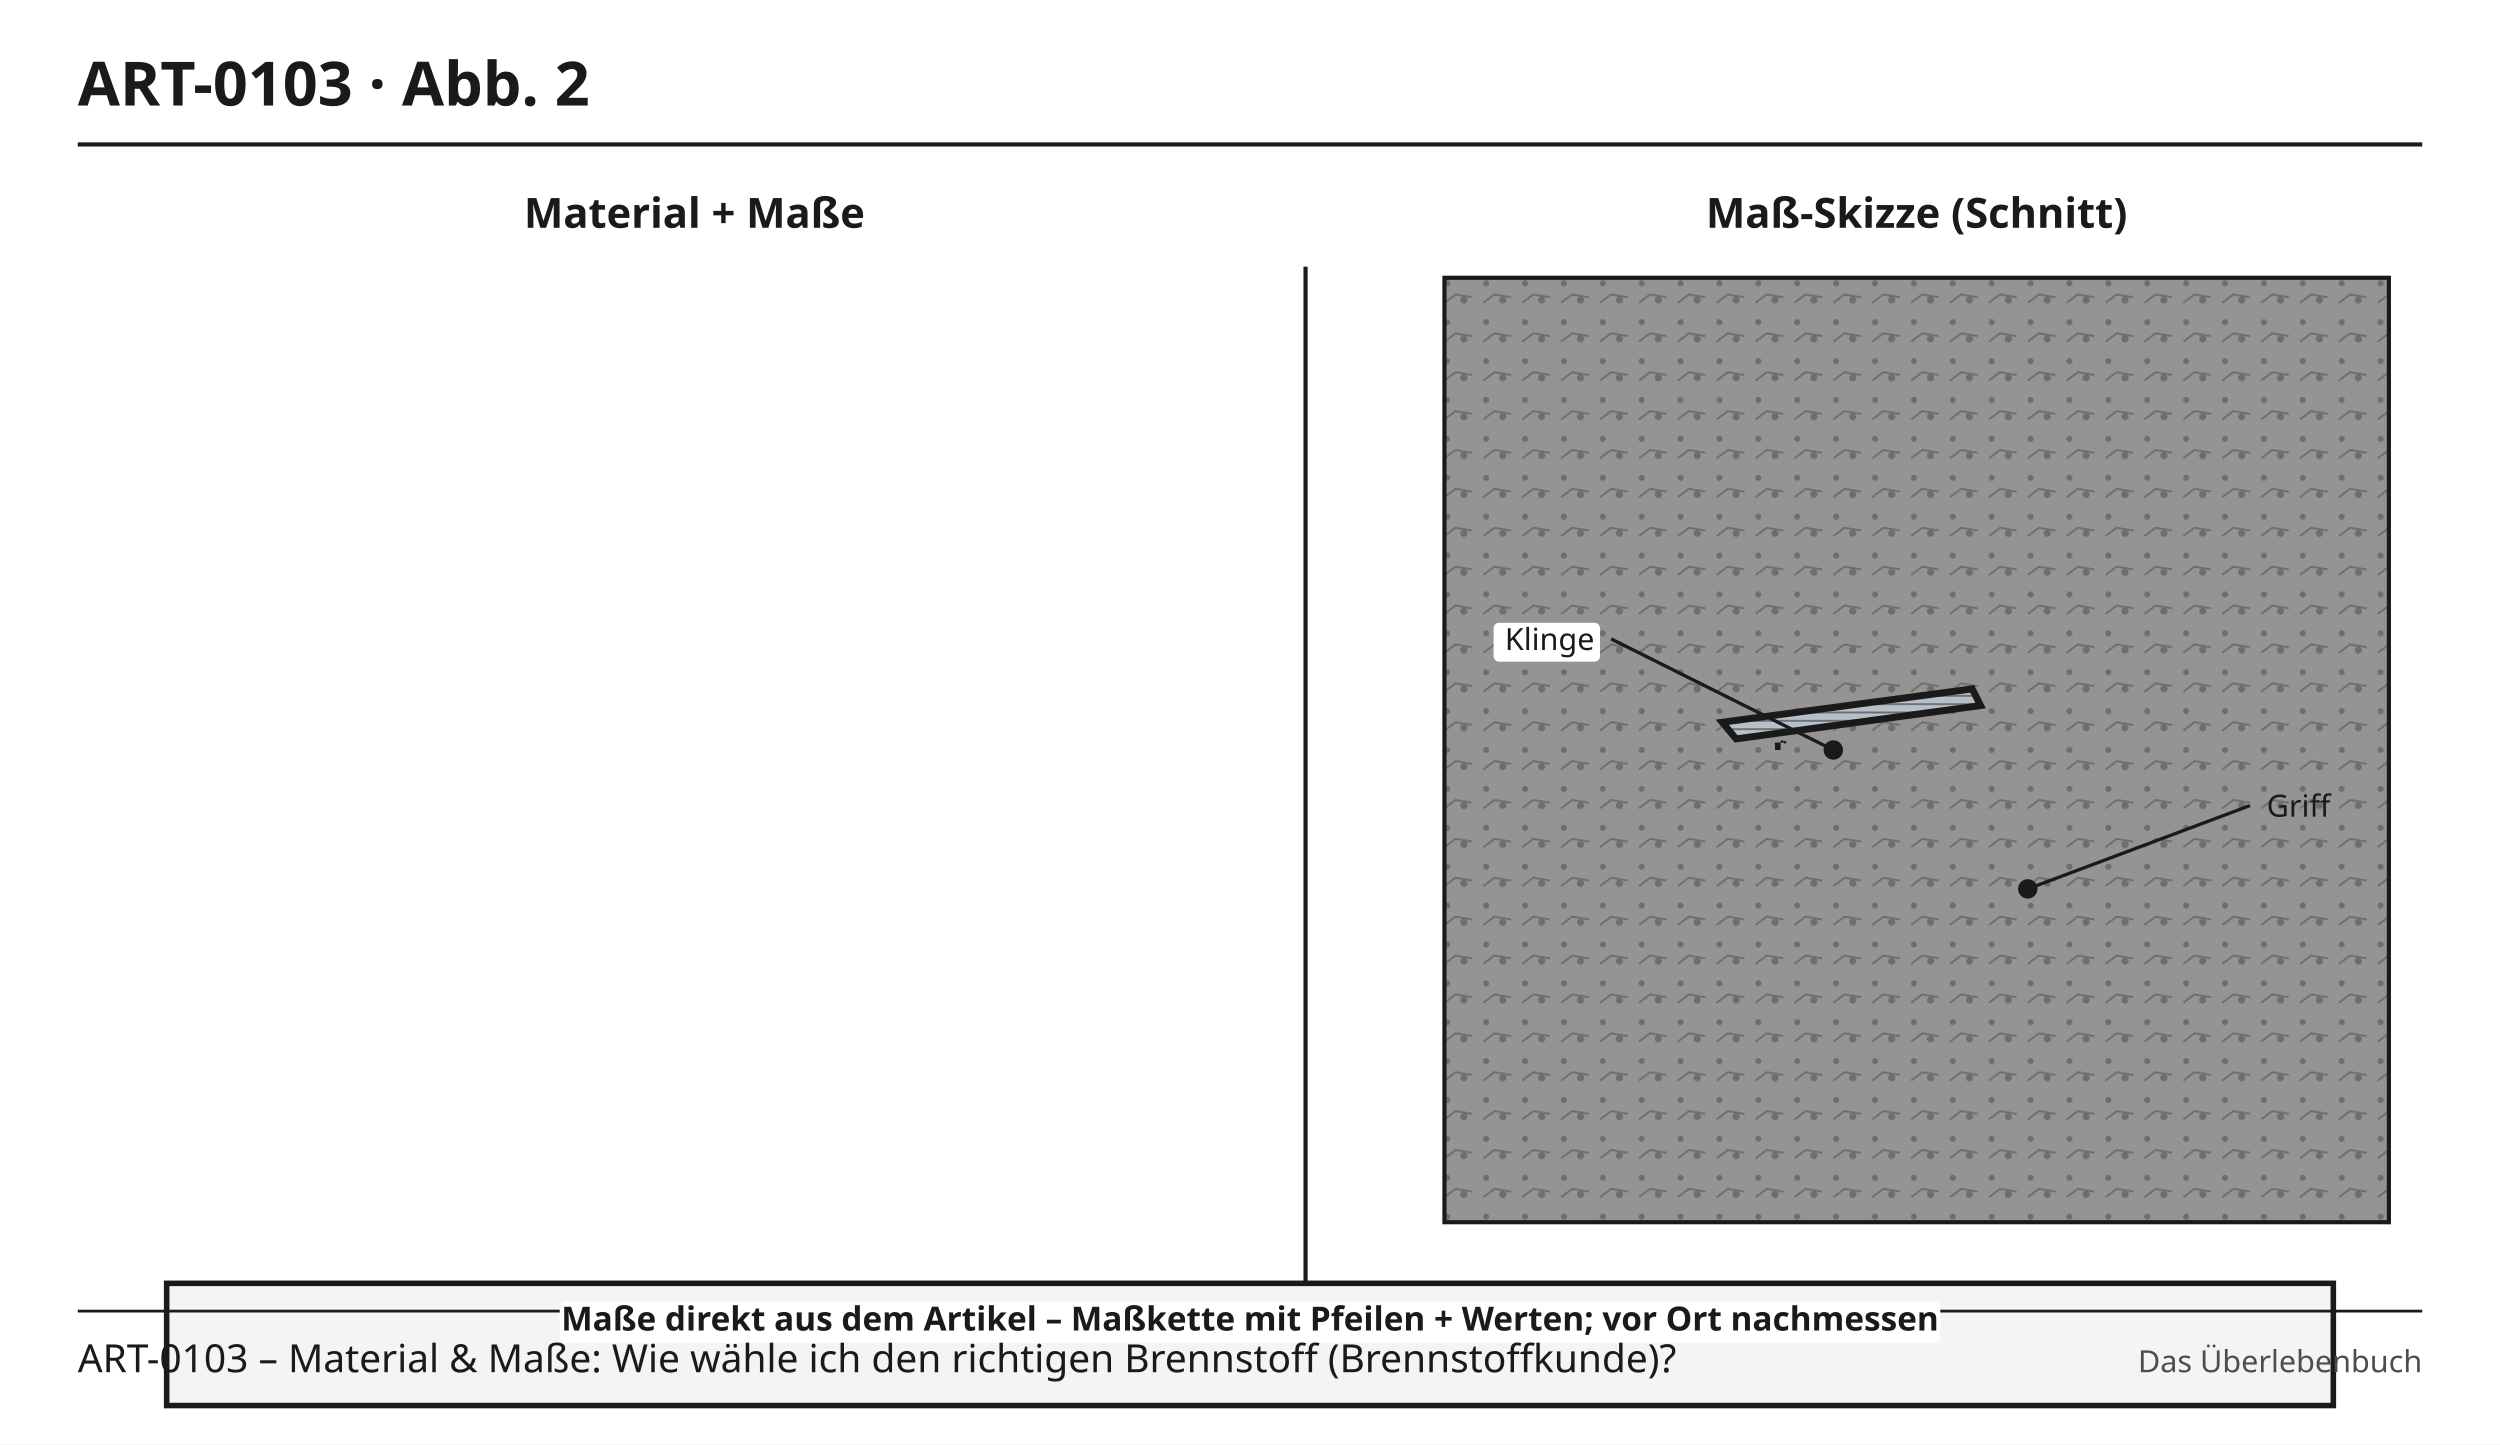
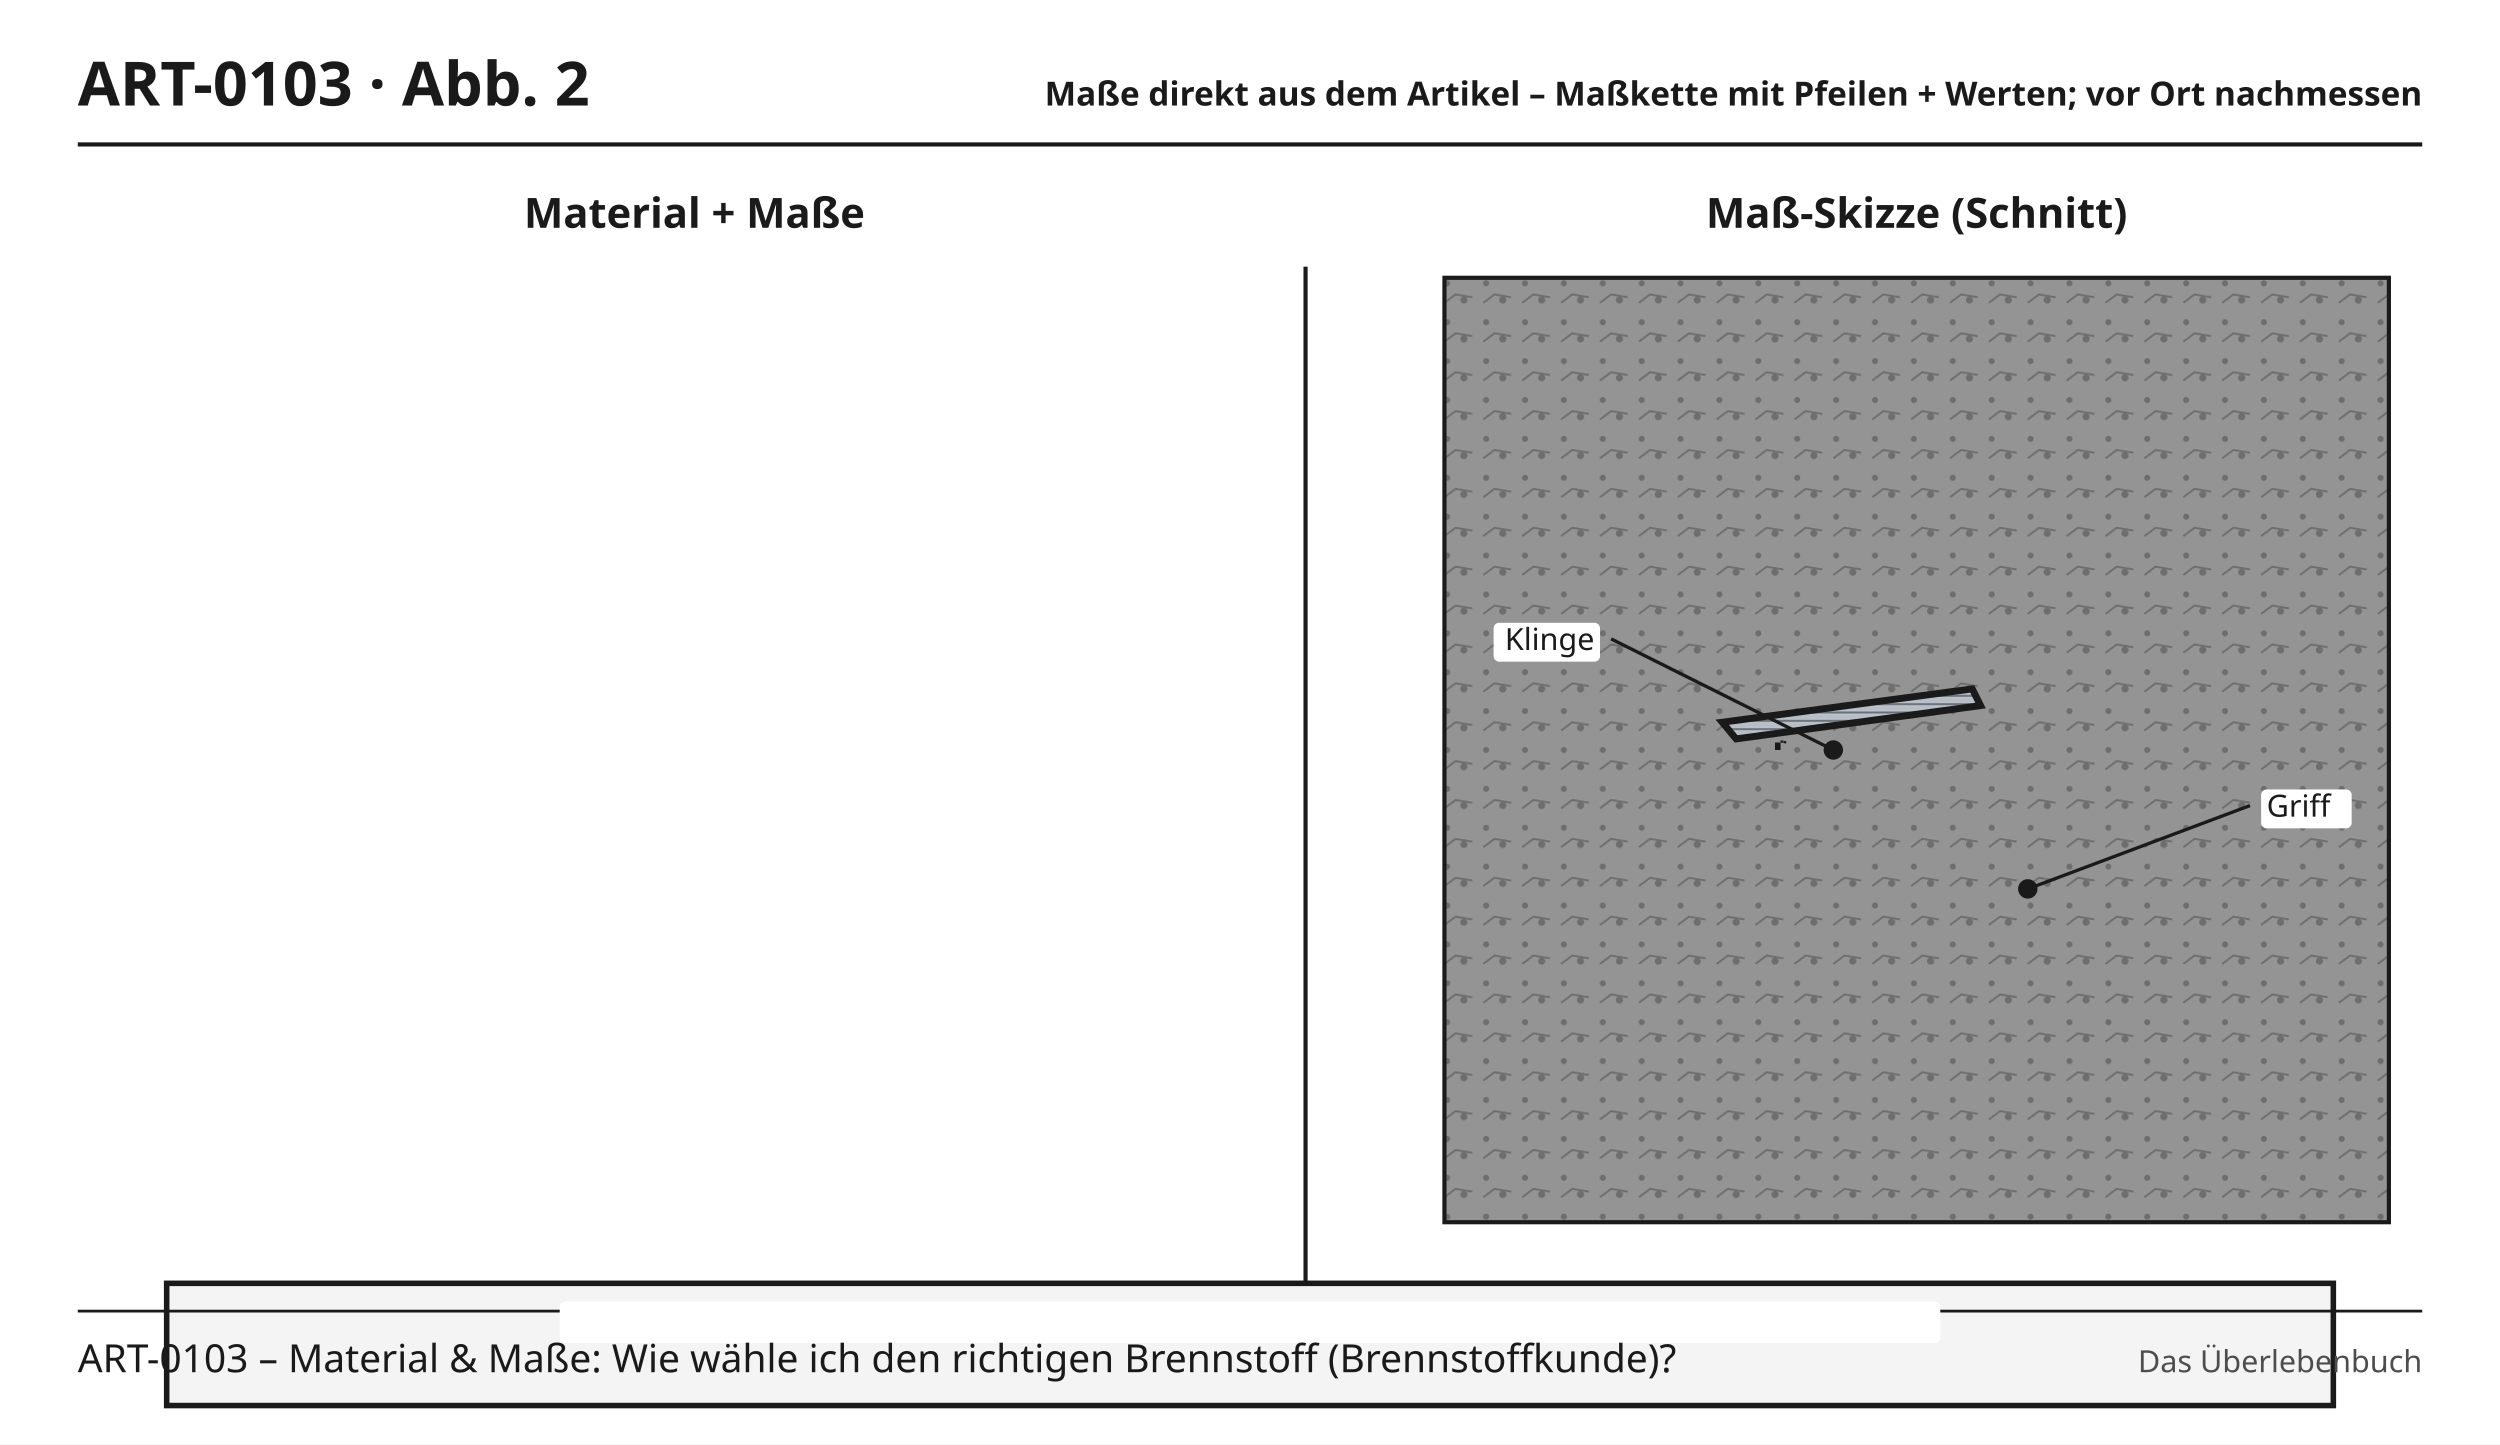
<svg xmlns="http://www.w3.org/2000/svg" viewBox="0 0 900 520" role="img" aria-label="ART-0103 · Abb. 2 – ART-0103 – Material &amp; Maße: Wie wähle ich den richtigen Brennstoff (Brennstoffkunde)?">
  <defs>
    <marker id="ah" markerWidth="10" markerHeight="8" refX="9" refY="4" orient="auto">
      <path d="M0 0 L10 4 L0 8 z" fill="#1a1a1a" />
    </marker>
    <marker id="ahs" markerWidth="10" markerHeight="8" refX="1" refY="4" orient="auto">
      <path d="M10 0 L0 4 L10 8 z" fill="#1a1a1a" />
    </marker>
    <pattern id="hatch" width="8" height="8" patternTransform="rotate(45)" patternUnits="userSpaceOnUse">
      <line x1="0" y1="0" x2="0" y2="8" stroke="#6e6e6e" stroke-width="1.6" />
    </pattern>
    <pattern id="cross" width="8" height="8" patternUnits="userSpaceOnUse">
      <path d="M0 0 L8 8 M8 0 L0 8" stroke="#8a8a8a" stroke-width="1" />
    </pattern>
    <pattern id="dots" width="7" height="7" patternUnits="userSpaceOnUse">
      <circle cx="2" cy="2" r="1.4" fill="#6e6e6e" />
    </pattern>
    <pattern id="wtr" width="24" height="12" patternUnits="userSpaceOnUse">
      <rect width="24" height="12" fill="#6b97bd" />
      <path d="M0 8 q 6 -5 12 0 t 12 0" fill="none" stroke="#3f6f96" stroke-width="1.4" />
    </pattern>
    <pattern id="wood" width="26" height="10" patternUnits="userSpaceOnUse">
      <rect width="26" height="10" fill="#c19a6b" />
      <path d="M0 3 q 6 -2 13 0 t 13 0 M0 7 q 7 2 13 0 t 13 0" fill="none" stroke="#7a5a3a" stroke-width="0.9" />
    </pattern>
    <pattern id="grass" width="12" height="12" patternUnits="userSpaceOnUse">
      <rect width="12" height="12" fill="#b5d1a0" />
      <path d="M2 12 L4 4 M6 12 L7 2 M10 12 L9 6" stroke="#6e6e6e" stroke-width="0.9" />
    </pattern>
    <pattern id="fabric" width="6" height="6" patternUnits="userSpaceOnUse">
      <rect width="6" height="6" fill="#e2e2e2" />
      <path d="M0 0 L6 6 M6 0 L0 6" stroke="#8a8a8a" stroke-width="0.7" />
    </pattern>
    <pattern id="metal" width="20" height="6" patternUnits="userSpaceOnUse">
      <rect width="20" height="6" fill="#b8bec6" />
      <path d="M0 1.5 h20 M0 4.5 h20" stroke="#6e747e" stroke-width="0.7" />
    </pattern>
    <pattern id="stone" width="14" height="14" patternUnits="userSpaceOnUse">
      <rect width="14" height="14" fill="#949494" />
      <circle cx="3" cy="4" r="1.1" fill="#6e6e6e" />
      <circle cx="9" cy="10" r="1.3" fill="#6e6e6e" />
      <path d="M2 11 L6 8 L12 9" stroke="#6e6e6e" stroke-width="0.7" fill="none" />
    </pattern>
  </defs>
  <rect x="0" y="0" width="900" height="520" fill="#ffffff" />
  <line x1="28" y1="52" x2="872" y2="52" stroke="#1a1a1a" stroke-width="1.5" />
  <line x1="470" y1="96" x2="470" y2="470" stroke="#1a1a1a" stroke-width="1.5" />
  <rect x="520" y="100" width="340" height="340" fill="url(#stone)" stroke="#1a1a1a" stroke-width="1.5" />
  <path d="M620 260 L710 248 L713 254 L625 266 Z" fill="url(#metal)" stroke="#1a1a1a" stroke-width="2.5" />
  <path d="M640 270 L640 267.3 q 0 -1.2s 0.99 -1.2s L640.99 265.86 q 0.81 -0.9s 1.17 0 L642.16 266.04 q 0.9 -0.6s 1.08 0.36 L643.24 266.76 q 0.9 -0.3s 0.9 0.72 L643.96 268.56 q 0.72 0.72 0 1.08 L642.88 270 Z" fill="#f4f4f4" stroke="#1a1a1a" stroke-width="2" />
  <line x1="640.99" y1="266.94" x2="642.07" y2="267.03" stroke="#1a1a1a" stroke-width="0.8" />
  <line x1="642.16" y1="267.12" x2="643.06" y2="267.3" stroke="#1a1a1a" stroke-width="0.8" />
  <circle cx="660" cy="270" r="3.5" fill="#1a1a1a" stroke="none" />
  <line x1="660" y1="270" x2="580" y2="230" stroke="#1a1a1a" stroke-width="1.2" />
  <circle cx="730" cy="320" r="3.5" fill="#1a1a1a" stroke="none" />
  <line x1="730" y1="320" x2="810" y2="290" stroke="#1a1a1a" stroke-width="1.2" />
  <rect x="60" y="462" width="780" height="44" fill="#f4f4f4" stroke="#1a1a1a" stroke-width="2" />
  <line x1="28" y1="472" x2="872" y2="472" stroke="#1a1a1a" stroke-width="1" />
  <rect x="26.0" y="20.0" width="198.5" height="25.0" fill="#ffffff" rx="2" data-halo="1" />
  <text x="28" y="38" font-family="sans-serif" font-size="22" text-anchor="start" font-weight="bold" fill="#1a1a1a">ART-0103 · Abb. 2</text>
  <rect x="189.5" y="69.2" width="121.0" height="18.0" fill="#ffffff" rx="2" data-halo="1" />
  <text x="250" y="82" font-family="sans-serif" font-size="15" text-anchor="middle" font-weight="bold" fill="#1a1a1a">Material + Maße</text>
  <text x="690" y="82" font-family="sans-serif" font-size="15" text-anchor="middle" font-weight="bold" fill="#1a1a1a">Maß-Skizze (Schnitt)</text>
  <rect x="537.7" y="224.2" width="38.3" height="14.0" fill="#ffffff" rx="2" data-halo="1" />
  <text x="574" y="234" font-family="sans-serif" font-size="11" text-anchor="end" font-weight="normal" fill="#1a1a1a">Klinge</text>
+   <rect x="814.0" y="284.2" width="32.6" height="14.0" fill="#ffffff" rx="2" data-halo="1" />
  <text x="816" y="294" font-family="sans-serif" font-size="11" text-anchor="start" font-weight="normal" fill="#1a1a1a">Griff</text>
  <rect x="201.5" y="468.5" width="497.0" height="15.0" fill="#ffffff" rx="2" data-halo="1" />
-   <text x="450" y="479.0" font-family="sans-serif" font-size="12" text-anchor="middle" font-weight="bold" fill="#1a1a1a">Maße direkt aus dem Artikel – Maßkette mit Pfeilen + Werten; vor Ort nachmessen</text>
+   <text x="872" y="38" font-family="sans-serif" font-size="12" text-anchor="end" font-weight="bold" fill="#1a1a1a">Maße direkt aus dem Artikel – Maßkette mit Pfeilen + Werten; vor Ort nachmessen</text>
  <text x="28" y="494" font-family="sans-serif" font-size="14" text-anchor="start" font-weight="normal" fill="#1a1a1a">ART-0103 – Material &amp; Maße: Wie wähle ich den richtigen Brennstoff (Brennstoffkunde)?</text>
  <text x="872" y="494" font-family="sans-serif" font-size="11" text-anchor="end" font-weight="normal" fill="#4d4d4d">Das Überlebenbuch</text>
</svg>
